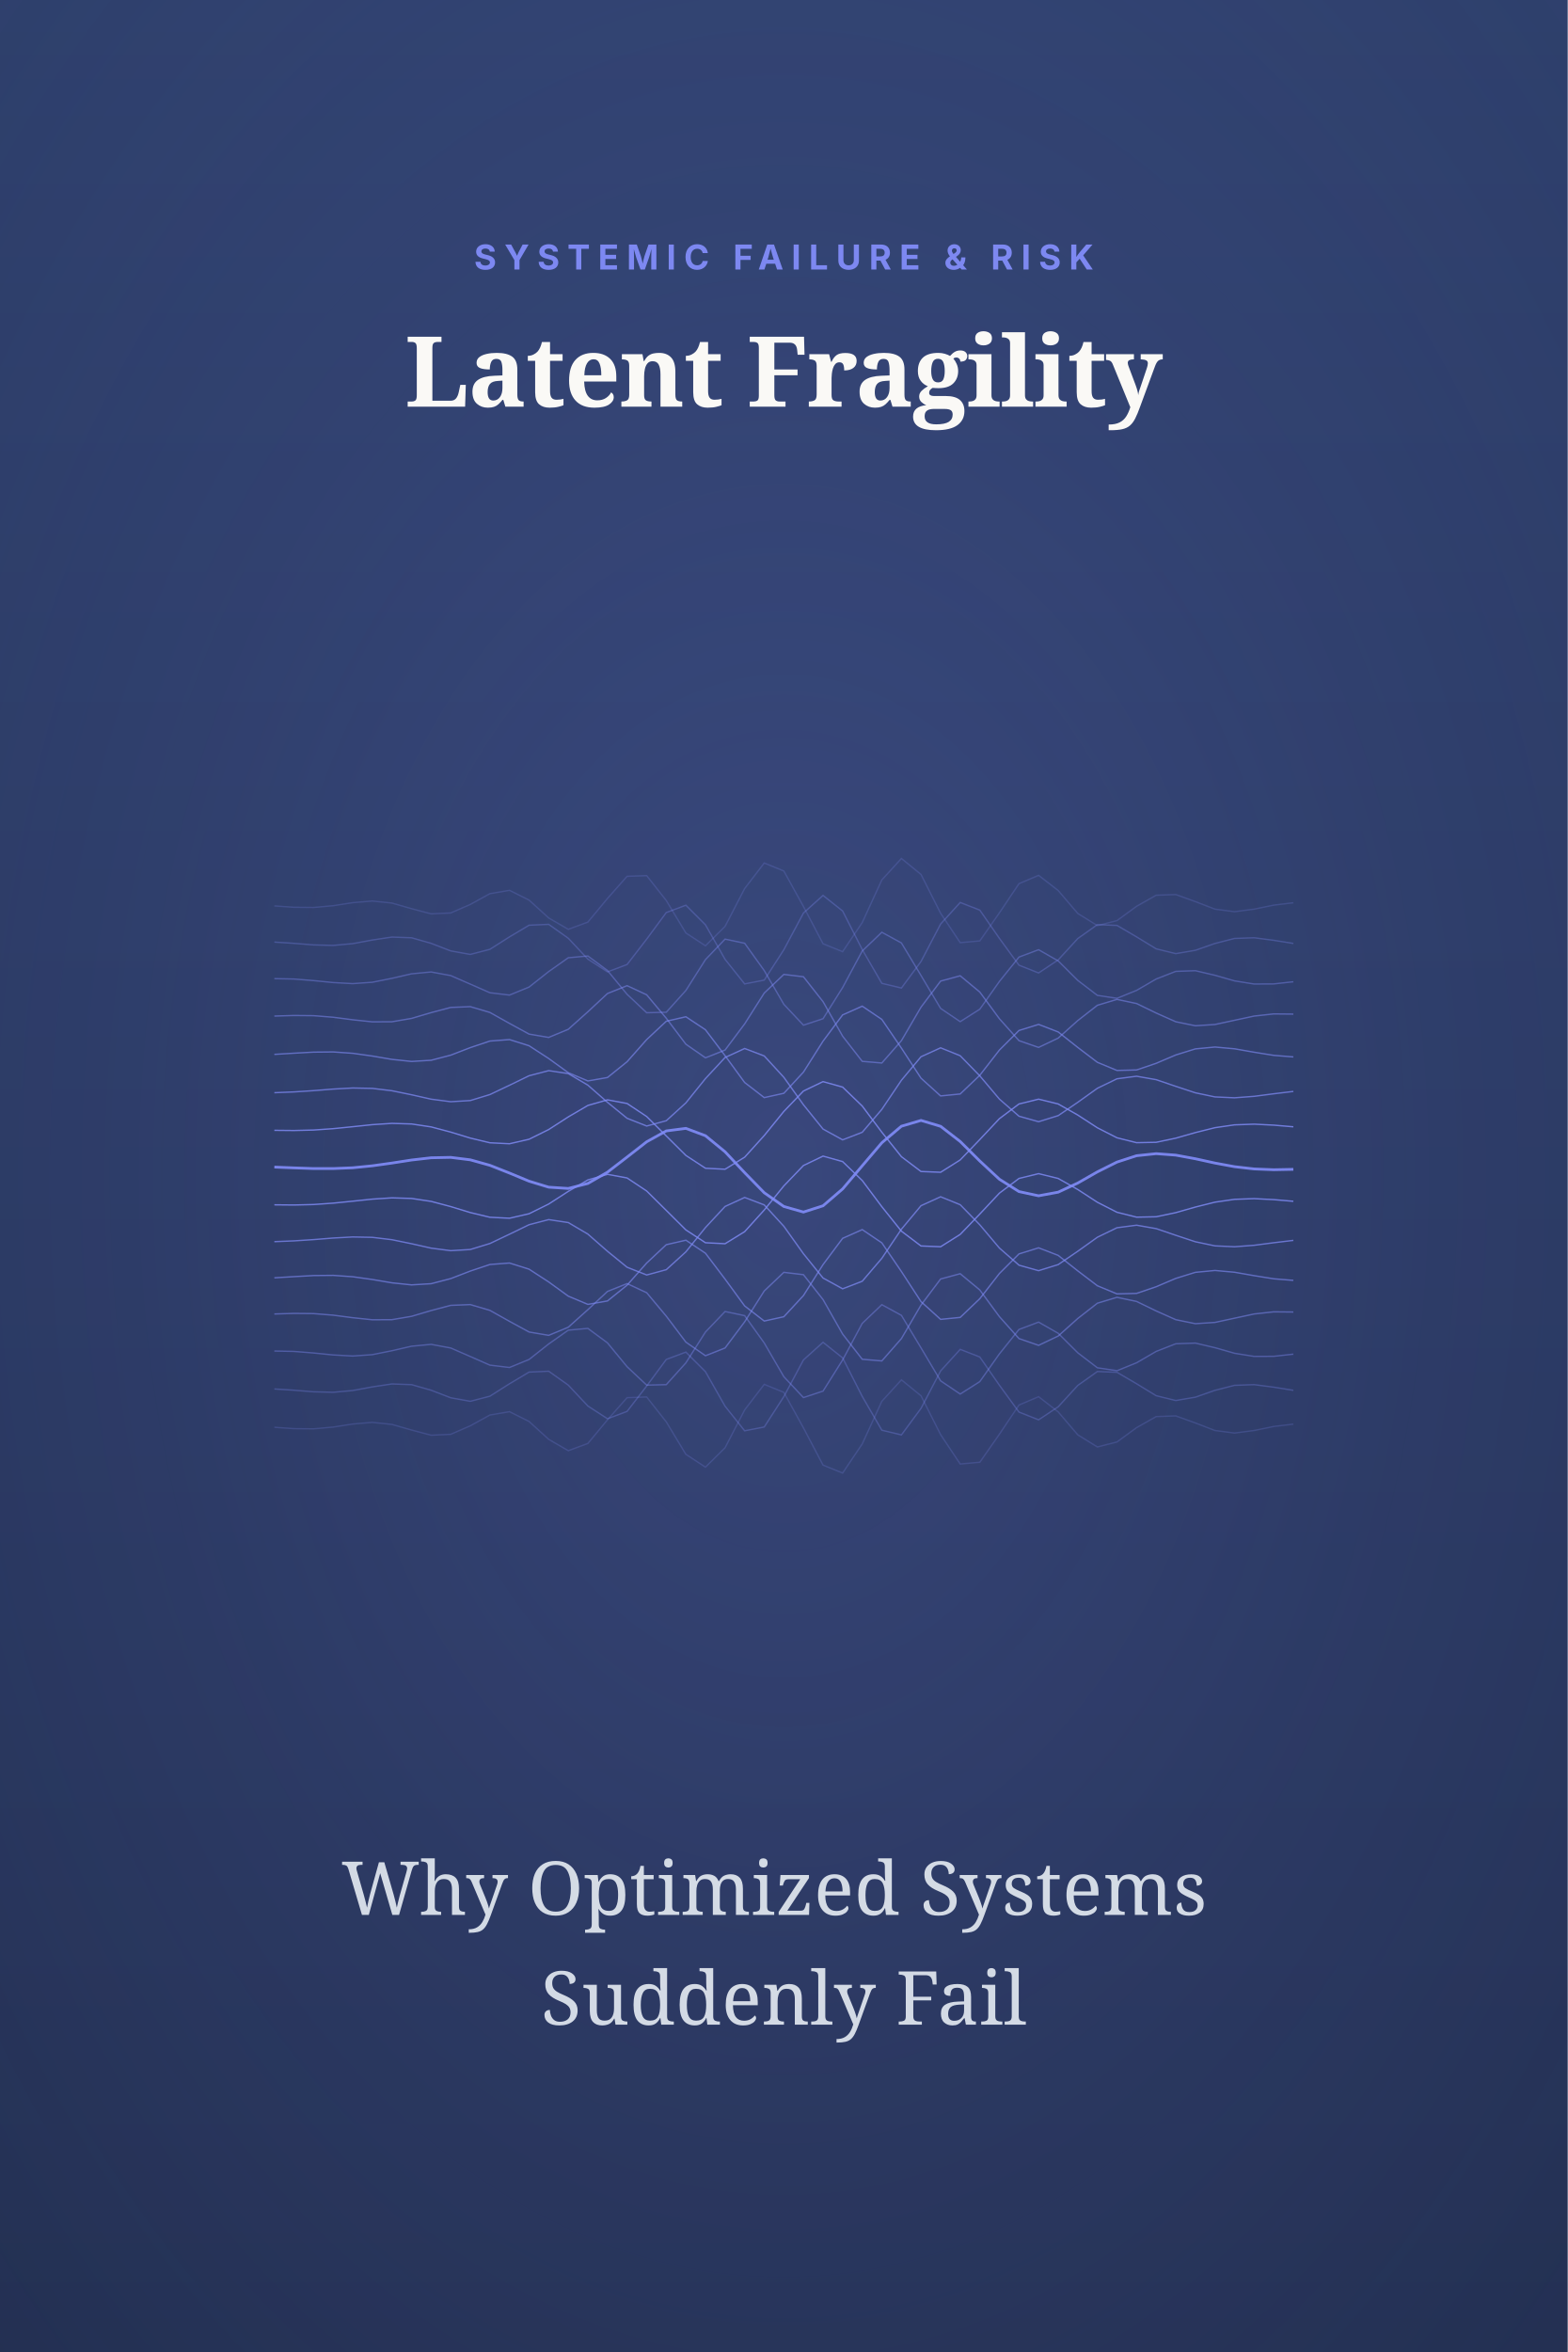
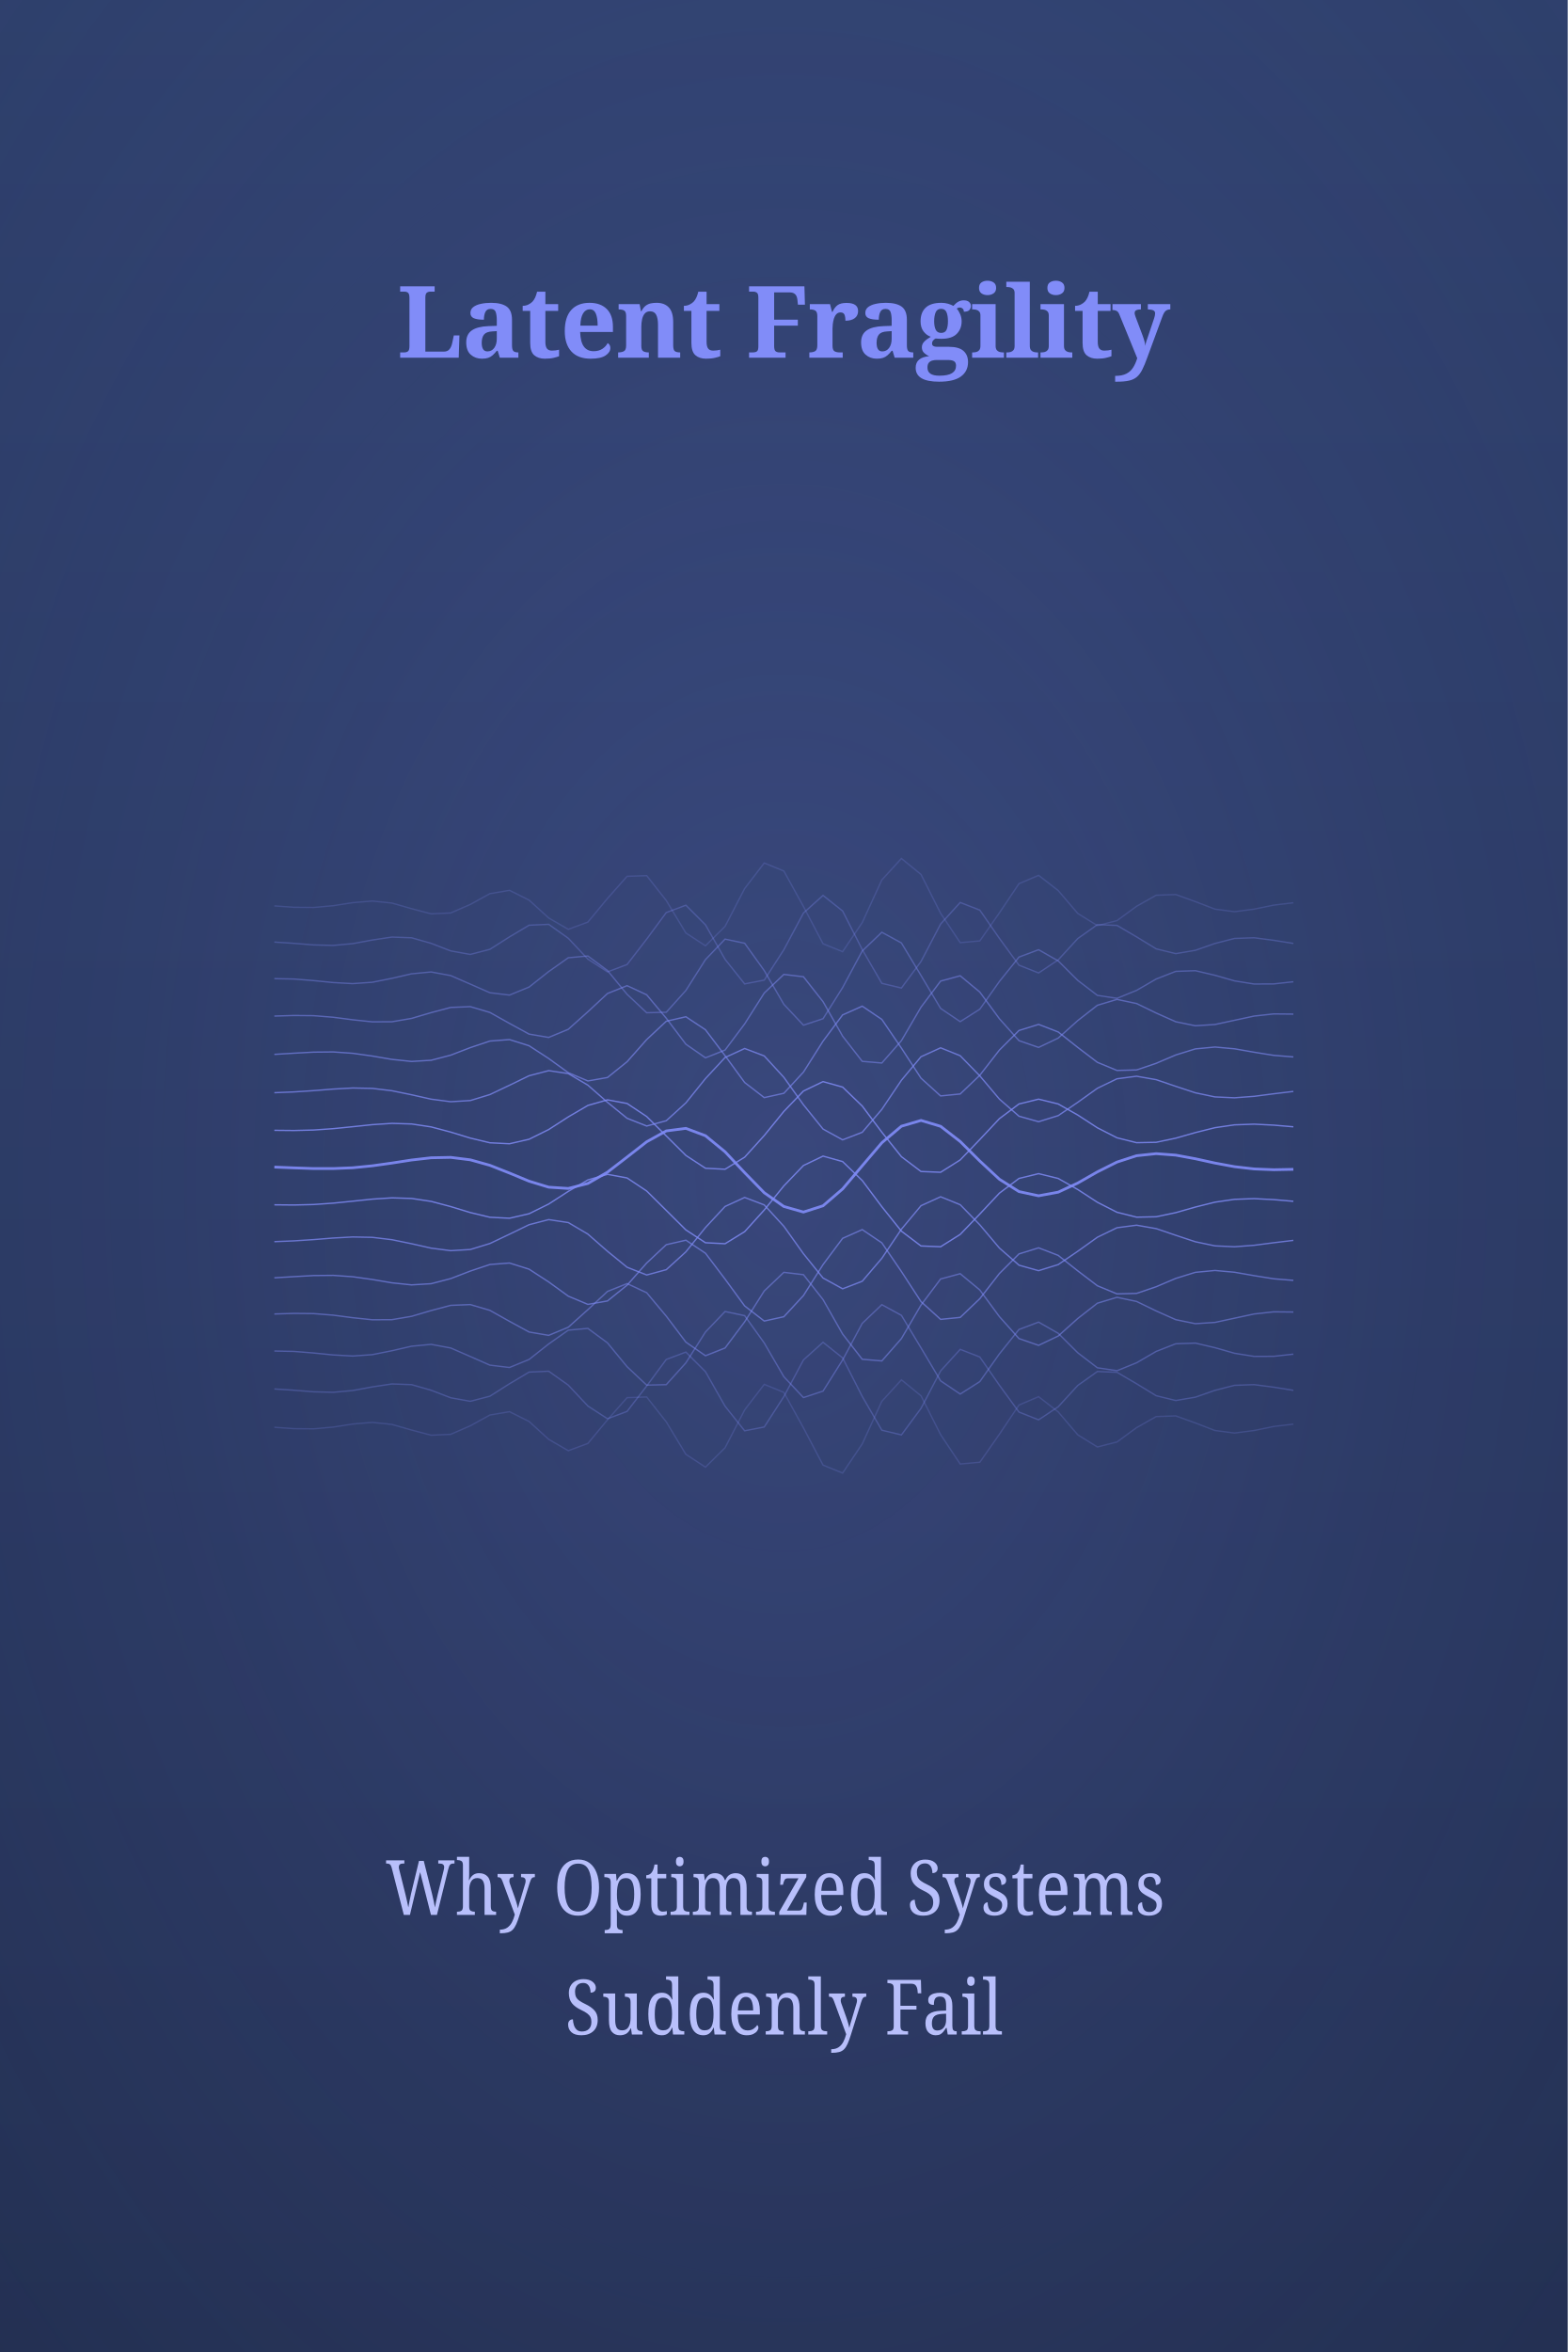
<svg xmlns="http://www.w3.org/2000/svg" viewBox="0 0 1600 2400" width="100%" height="100%">
  <defs>
    <linearGradient id="bg-latent-fragility" x1="0%" y1="0%" x2="0%" y2="100%">
      <stop offset="0%" stop-color="#26385e" />
      <stop offset="60%" stop-color="#1e2d4d" />
      <stop offset="100%" stop-color="#1a2742" />
    </linearGradient>
    <radialGradient id="halo-latent-fragility" cx="50%" cy="50%" r="75%">
      <stop offset="0%" stop-color="#818cf8" stop-opacity="0.26" />
      <stop offset="55%" stop-color="#818cf8" stop-opacity="0.15" />
      <stop offset="100%" stop-color="#818cf8" stop-opacity="0.08" />
    </radialGradient>
  </defs>
  <rect width="1600" height="2400" fill="url(#bg-latent-fragility)" />
  <rect width="1600" height="2400" fill="url(#halo-latent-fragility)" />
-   <g text-anchor="middle" font-family="'Inter', -apple-system, BlinkMacSystemFont, sans-serif">
-     <text x="800" y="275" font-size="35" font-weight="700" letter-spacing="8" fill="#818cf8" opacity="0.95">SYSTEMIC FAILURE &amp; RISK</text>
-   </g>
  <g text-anchor="middle">
-     <text x="800" y="415" font-family="'Literata', Georgia, serif" font-size="100" font-weight="700" letter-spacing="-0.01em" fill="#faf9f6">Latent Fragility</text>
+     <text x="800" y="365" font-family="'Literata', Georgia, serif" font-size="102" font-weight="700" letter-spacing="-0.01em" fill="#818cf8">Latent Fragility</text>
  </g>
  <g class="emblem-bifurcation" transform="translate(0, -210)">
    <polyline points="280,1134.4 300,1135.8 320,1136.0 340,1134.2 360,1131.1 380,1129.4 400,1131.5 420,1137.2 440,1142.5 460,1141.6 480,1132.9 500,1121.9 520,1118.5 540,1128.5 560,1146.7 580,1158.3 600,1150.9 620,1126.8 640,1104.2 660,1103.5 680,1128.9 700,1162.0 720,1175.1 740,1155.3 760,1116.7 780,1090.6 800,1098.8 820,1135.0 840,1173.0 860,1181.1 880,1151.4 900,1107.9 920,1086.0 940,1102.3 960,1141.9 980,1171.9 1000,1170.1 1020,1141.5 1040,1111.7 1060,1103.2 1080,1118.7 1100,1142.1 1120,1154.5 1140,1149.4 1160,1134.8 1180,1123.5 1200,1122.8 1220,1130.0 1240,1137.7 1260,1140.3 1280,1137.7 1300,1133.6 1320,1131.2" stroke="#818cf8" stroke-width="1.4" fill="none" opacity="0.20" />
    <polyline points="280,1171.3 300,1172.6 320,1174.2 340,1174.7 360,1172.9 380,1169.2 400,1166.2 420,1166.9 440,1172.6 460,1180.3 480,1183.9 500,1178.7 520,1166.0 540,1154.1 560,1153.2 580,1167.4 600,1188.7 620,1201.7 640,1194.2 660,1168.3 680,1141.2 700,1133.7 720,1153.7 740,1188.9 760,1214.0 780,1210.1 800,1179.1 820,1141.7 840,1123.7 860,1139.6 880,1178.9 900,1213.4 920,1218.2 940,1191.1 960,1152.9 980,1130.9 1000,1138.7 1020,1167.5 1040,1194.9 1060,1202.8 1080,1189.5 1100,1167.7 1120,1153.5 1140,1154.3 1160,1166.0 1180,1178.2 1200,1183.1 1220,1179.7 1240,1172.7 1260,1167.6 1280,1166.9 1300,1169.5 1320,1172.7" stroke="#818cf8" stroke-width="1.4" fill="none" opacity="0.30" />
    <polyline points="280,1208.6 300,1209.0 320,1210.6 340,1212.6 360,1213.7 380,1212.3 400,1208.3 420,1203.7 440,1201.8 460,1205.5 480,1214.2 500,1223.0 520,1225.4 540,1217.2 560,1201.4 580,1187.3 600,1185.5 620,1200.3 640,1224.6 660,1243.4 680,1242.9 700,1220.7 720,1189.2 740,1168.3 760,1172.5 780,1200.4 800,1234.8 820,1256.1 840,1249.5 860,1217.7 880,1180.4 900,1161.3 920,1172.2 940,1205.4 960,1239.0 980,1252.5 1000,1239.8 1020,1211.5 1040,1186.6 1060,1179.1 1080,1190.5 1100,1210.4 1120,1225.7 1140,1228.7 1160,1220.6 1180,1209.0 1200,1201.2 1220,1200.5 1240,1205.2 1260,1210.9 1280,1214.1 1300,1214.0 1320,1211.8" stroke="#818cf8" stroke-width="1.4" fill="none" opacity="0.40" />
    <polyline points="280,1246.8 300,1246.2 320,1246.4 340,1248.0 360,1250.6 380,1252.7 400,1252.6 420,1249.2 440,1243.3 460,1238.0 480,1237.2 500,1243.1 520,1254.3 540,1265.2 560,1268.6 580,1260.3 600,1242.4 620,1223.8 640,1215.8 660,1225.1 680,1249.0 700,1275.5 720,1289.4 740,1281.5 760,1254.8 780,1223.3 800,1204.3 820,1206.7 840,1232.1 860,1267.3 880,1293.0 900,1294.7 920,1271.9 940,1237.7 960,1211.1 980,1205.7 1000,1222.3 1020,1249.5 1040,1271.9 1060,1278.8 1080,1269.3 1100,1251.4 1120,1235.8 1140,1229.8 1160,1234.0 1180,1243.7 1200,1252.6 1220,1256.7 1240,1255.4 1260,1251.1 1280,1246.8 1300,1244.6 1320,1244.8" stroke="#818cf8" stroke-width="1.4" fill="none" opacity="0.50" />
    <polyline points="280,1285.9 300,1284.7 320,1283.6 340,1283.4 360,1284.8 380,1287.6 400,1291.0 420,1293.1 440,1291.9 460,1286.7 480,1279.0 500,1272.3 520,1270.8 540,1277.1 560,1290.1 580,1304.6 600,1313.0 620,1309.5 640,1293.4 660,1270.8 680,1252.1 700,1247.5 720,1260.8 740,1287.2 760,1314.6 780,1330.0 800,1325.6 820,1304.0 840,1272.4 860,1245.6 880,1236.7 900,1250.2 920,1279.5 940,1310.2 960,1328.3 980,1326.3 1000,1307.2 1020,1281.5 1040,1261.5 1060,1255.3 1080,1263.0 1100,1278.8 1120,1294.0 1140,1302.3 1160,1301.8 1180,1295.0 1200,1286.5 1220,1280.3 1240,1278.4 1260,1280.2 1280,1283.7 1300,1286.9 1320,1288.5" stroke="#818cf8" stroke-width="1.4" fill="none" opacity="0.60" />
    <polyline points="280,1325.0 300,1324.2 320,1322.9 340,1321.3 360,1320.2 380,1320.6 400,1323.0 420,1327.1 440,1331.6 460,1334.2 480,1333.0 500,1326.9 520,1317.4 540,1307.7 560,1302.5 580,1305.5 600,1317.3 620,1334.8 640,1351.1 660,1359.0 680,1353.6 700,1335.4 720,1310.6 740,1289.1 760,1279.9 780,1287.5 800,1309.3 820,1337.3 840,1362.1 860,1373.1 880,1365.4 900,1342.0 920,1312.3 940,1288.3 960,1279.2 980,1287.3 1000,1307.8 1020,1331.5 1040,1349.0 1060,1354.6 1080,1348.4 1100,1334.8 1120,1320.5 1140,1310.8 1160,1308.2 1180,1311.7 1200,1318.5 1220,1325.1 1240,1329.3 1260,1330.2 1280,1328.7 1300,1326.1 1320,1323.7" stroke="#818cf8" stroke-width="1.4" fill="none" opacity="0.70" />
    <polyline points="280,1363.4 300,1363.6 320,1363.1 340,1361.7 360,1359.7 380,1357.6 400,1356.3 420,1356.9 440,1359.9 460,1365.2 480,1371.3 500,1376.1 520,1377.1 540,1372.5 560,1362.6 580,1349.7 600,1338.0 620,1332.3 640,1336.0 660,1349.3 680,1369.1 700,1389.0 720,1402.1 740,1403.1 760,1390.8 780,1368.7 800,1344.1 820,1323.3 840,1313.7 860,1319.3 880,1338.6 900,1365.3 920,1390.3 940,1405.4 960,1406.2 980,1393.6 1000,1372.8 1020,1351.5 1040,1336.5 1060,1331.6 1080,1336.5 1100,1347.8 1120,1360.8 1140,1371.0 1160,1376.0 1180,1375.6 1200,1371.4 1220,1365.7 1240,1360.7 1260,1357.8 1280,1357.1 1300,1358.1 1320,1359.8" stroke="#818cf8" stroke-width="1.4" fill="none" opacity="0.80" />
    <polyline points="280,1400.9 300,1401.7 320,1402.4 340,1402.4 360,1401.6 380,1399.6 400,1396.8 420,1393.7 440,1391.4 460,1391.0 480,1393.5 500,1399.1 520,1407.0 540,1415.3 560,1421.4 580,1422.7 600,1417.6 620,1406.1 640,1390.7 660,1375.1 680,1364.0 700,1361.4 720,1368.9 740,1385.3 760,1406.6 780,1427.1 800,1441.1 820,1446.8 840,1440.4 860,1423.2 880,1399.6 900,1376.1 920,1359.2 940,1353.3 960,1359.3 980,1374.8 1000,1394.7 1020,1413.3 1040,1425.9 1060,1430.2 1080,1426.5 1100,1417.2 1120,1405.8 1140,1395.8 1160,1389.3 1180,1387.2 1200,1388.7 1220,1392.4 1240,1396.8 1260,1400.5 1280,1402.8 1300,1403.6 1320,1403.2" stroke="#818cf8" stroke-width="2.8" fill="none" opacity="0.90" />
    <polyline points="280,1439.4 300,1439.6 320,1439.1 340,1437.7 360,1435.7 380,1433.6 400,1432.3 420,1432.9 440,1435.9 460,1441.2 480,1447.3 500,1452.1 520,1453.1 540,1448.5 560,1438.6 580,1425.7 600,1414.0 620,1408.3 640,1412.0 660,1425.3 680,1445.1 700,1465.0 720,1478.1 740,1479.1 760,1466.8 780,1444.7 800,1420.1 820,1399.3 840,1389.7 860,1395.3 880,1414.6 900,1441.3 920,1466.3 940,1481.4 960,1482.2 980,1469.6 1000,1448.8 1020,1427.5 1040,1412.5 1060,1407.6 1080,1412.5 1100,1423.8 1120,1436.8 1140,1447.0 1160,1452.0 1180,1451.6 1200,1447.4 1220,1441.7 1240,1436.7 1260,1433.8 1280,1433.1 1300,1434.1 1320,1435.8" stroke="#818cf8" stroke-width="1.4" fill="none" opacity="0.80" />
    <polyline points="280,1477.0 300,1476.2 320,1474.9 340,1473.3 360,1472.2 380,1472.6 400,1475.0 420,1479.1 440,1483.6 460,1486.2 480,1485.0 500,1478.9 520,1469.4 540,1459.7 560,1454.5 580,1457.5 600,1469.3 620,1486.8 640,1503.1 660,1511.0 680,1505.6 700,1487.4 720,1462.6 740,1441.1 760,1431.9 780,1439.5 800,1461.3 820,1489.3 840,1514.1 860,1525.1 880,1517.4 900,1494.0 920,1464.3 940,1440.3 960,1431.2 980,1439.3 1000,1459.8 1020,1483.5 1040,1501.0 1060,1506.6 1080,1500.4 1100,1486.8 1120,1472.5 1140,1462.8 1160,1460.2 1180,1463.7 1200,1470.5 1220,1477.1 1240,1481.3 1260,1482.2 1280,1480.7 1300,1478.1 1320,1475.7" stroke="#818cf8" stroke-width="1.4" fill="none" opacity="0.70" />
    <polyline points="280,1513.9 300,1512.7 320,1511.6 340,1511.4 360,1512.8 380,1515.6 400,1519.0 420,1521.1 440,1519.9 460,1514.7 480,1507.0 500,1500.3 520,1498.8 540,1505.1 560,1518.1 580,1532.6 600,1541.0 620,1537.5 640,1521.4 660,1498.8 680,1480.1 700,1475.5 720,1488.8 740,1515.2 760,1542.6 780,1558.0 800,1553.6 820,1532.0 840,1500.4 860,1473.6 880,1464.7 900,1478.2 920,1507.5 940,1538.2 960,1556.3 980,1554.3 1000,1535.2 1020,1509.5 1040,1489.5 1060,1483.3 1080,1491.0 1100,1506.8 1120,1522.0 1140,1530.3 1160,1529.8 1180,1523.0 1200,1514.5 1220,1508.3 1240,1506.4 1260,1508.2 1280,1511.7 1300,1514.9 1320,1516.5" stroke="#818cf8" stroke-width="1.4" fill="none" opacity="0.60" />
    <polyline points="280,1550.8 300,1550.2 320,1550.4 340,1552.0 360,1554.6 380,1556.7 400,1556.6 420,1553.2 440,1547.3 460,1542.0 480,1541.2 500,1547.1 520,1558.3 540,1569.2 560,1572.6 580,1564.3 600,1546.4 620,1527.8 640,1519.8 660,1529.1 680,1553.0 700,1579.5 720,1593.4 740,1585.5 760,1558.8 780,1527.3 800,1508.3 820,1510.7 840,1536.1 860,1571.3 880,1597.0 900,1598.7 920,1575.9 940,1541.7 960,1515.1 980,1509.7 1000,1526.3 1020,1553.5 1040,1575.9 1060,1582.8 1080,1573.3 1100,1555.4 1120,1539.8 1140,1533.8 1160,1538.0 1180,1547.7 1200,1556.6 1220,1560.7 1240,1559.4 1260,1555.1 1280,1550.8 1300,1548.6 1320,1548.8" stroke="#818cf8" stroke-width="1.4" fill="none" opacity="0.50" />
    <polyline points="280,1588.6 300,1589.0 320,1590.6 340,1592.6 360,1593.7 380,1592.3 400,1588.3 420,1583.7 440,1581.8 460,1585.5 480,1594.2 500,1603.0 520,1605.4 540,1597.2 560,1581.4 580,1567.3 600,1565.5 620,1580.3 640,1604.6 660,1623.4 680,1622.9 700,1600.7 720,1569.2 740,1548.3 760,1552.5 780,1580.4 800,1614.8 820,1636.1 840,1629.5 860,1597.7 880,1560.4 900,1541.3 920,1552.2 940,1585.4 960,1619.0 980,1632.5 1000,1619.8 1020,1591.5 1040,1566.6 1060,1559.1 1080,1570.5 1100,1590.4 1120,1605.7 1140,1608.7 1160,1600.6 1180,1589.0 1200,1581.2 1220,1580.5 1240,1585.2 1260,1590.9 1280,1594.1 1300,1594.0 1320,1591.8" stroke="#818cf8" stroke-width="1.4" fill="none" opacity="0.40" />
    <polyline points="280,1627.3 300,1628.6 320,1630.2 340,1630.7 360,1628.9 380,1625.2 400,1622.2 420,1622.9 440,1628.6 460,1636.3 480,1639.9 500,1634.7 520,1622.0 540,1610.1 560,1609.2 580,1623.4 600,1644.7 620,1657.7 640,1650.2 660,1624.3 680,1597.2 700,1589.7 720,1609.7 740,1644.9 760,1670.0 780,1666.1 800,1635.1 820,1597.7 840,1579.7 860,1595.6 880,1634.9 900,1669.4 920,1674.2 940,1647.1 960,1608.9 980,1586.9 1000,1594.7 1020,1623.5 1040,1650.9 1060,1658.8 1080,1645.5 1100,1623.7 1120,1609.5 1140,1610.3 1160,1622.0 1180,1634.2 1200,1639.1 1220,1635.7 1240,1628.7 1260,1623.6 1280,1622.9 1300,1625.5 1320,1628.7" stroke="#818cf8" stroke-width="1.4" fill="none" opacity="0.30" />
    <polyline points="280,1666.4 300,1667.8 320,1668.0 340,1666.2 360,1663.1 380,1661.4 400,1663.5 420,1669.2 440,1674.5 460,1673.6 480,1664.9 500,1653.9 520,1650.5 540,1660.5 560,1678.7 580,1690.3 600,1682.9 620,1658.8 640,1636.2 660,1635.5 680,1660.9 700,1694.0 720,1707.1 740,1687.3 760,1648.7 780,1622.6 800,1630.8 820,1667.0 840,1705.0 860,1713.1 880,1683.4 900,1639.9 920,1618.0 940,1634.3 960,1673.9 980,1703.9 1000,1702.1 1020,1673.5 1040,1643.7 1060,1635.2 1080,1650.7 1100,1674.1 1120,1686.5 1140,1681.4 1160,1666.8 1180,1655.5 1200,1654.8 1220,1662.0 1240,1669.7 1260,1672.3 1280,1669.7 1300,1665.6 1320,1663.2" stroke="#818cf8" stroke-width="1.4" fill="none" opacity="0.20" />
  </g>
-   <g text-anchor="middle">
-     <text x="800" y="1954" font-family="'Literata', Georgia, serif" font-size="76" font-weight="500" letter-spacing="0.005em" fill="#e2e8f0" opacity="0.92">
+   <g text-anchor="middle" transform="translate(800, 0) scale(0.87, 1) translate(-800, 0)">
+     <text x="800" y="1954" font-family="'Literata', Georgia, serif" font-size="78" font-weight="300" letter-spacing="0.01em" fill="#b8bffb">
      <tspan x="800" dy="0">Why Optimized Systems</tspan>
-       <tspan x="800" dy="112">Suddenly Fail</tspan>
+       <tspan x="800" dy="122">Suddenly Fail</tspan>
    </text>
  </g>
</svg>
